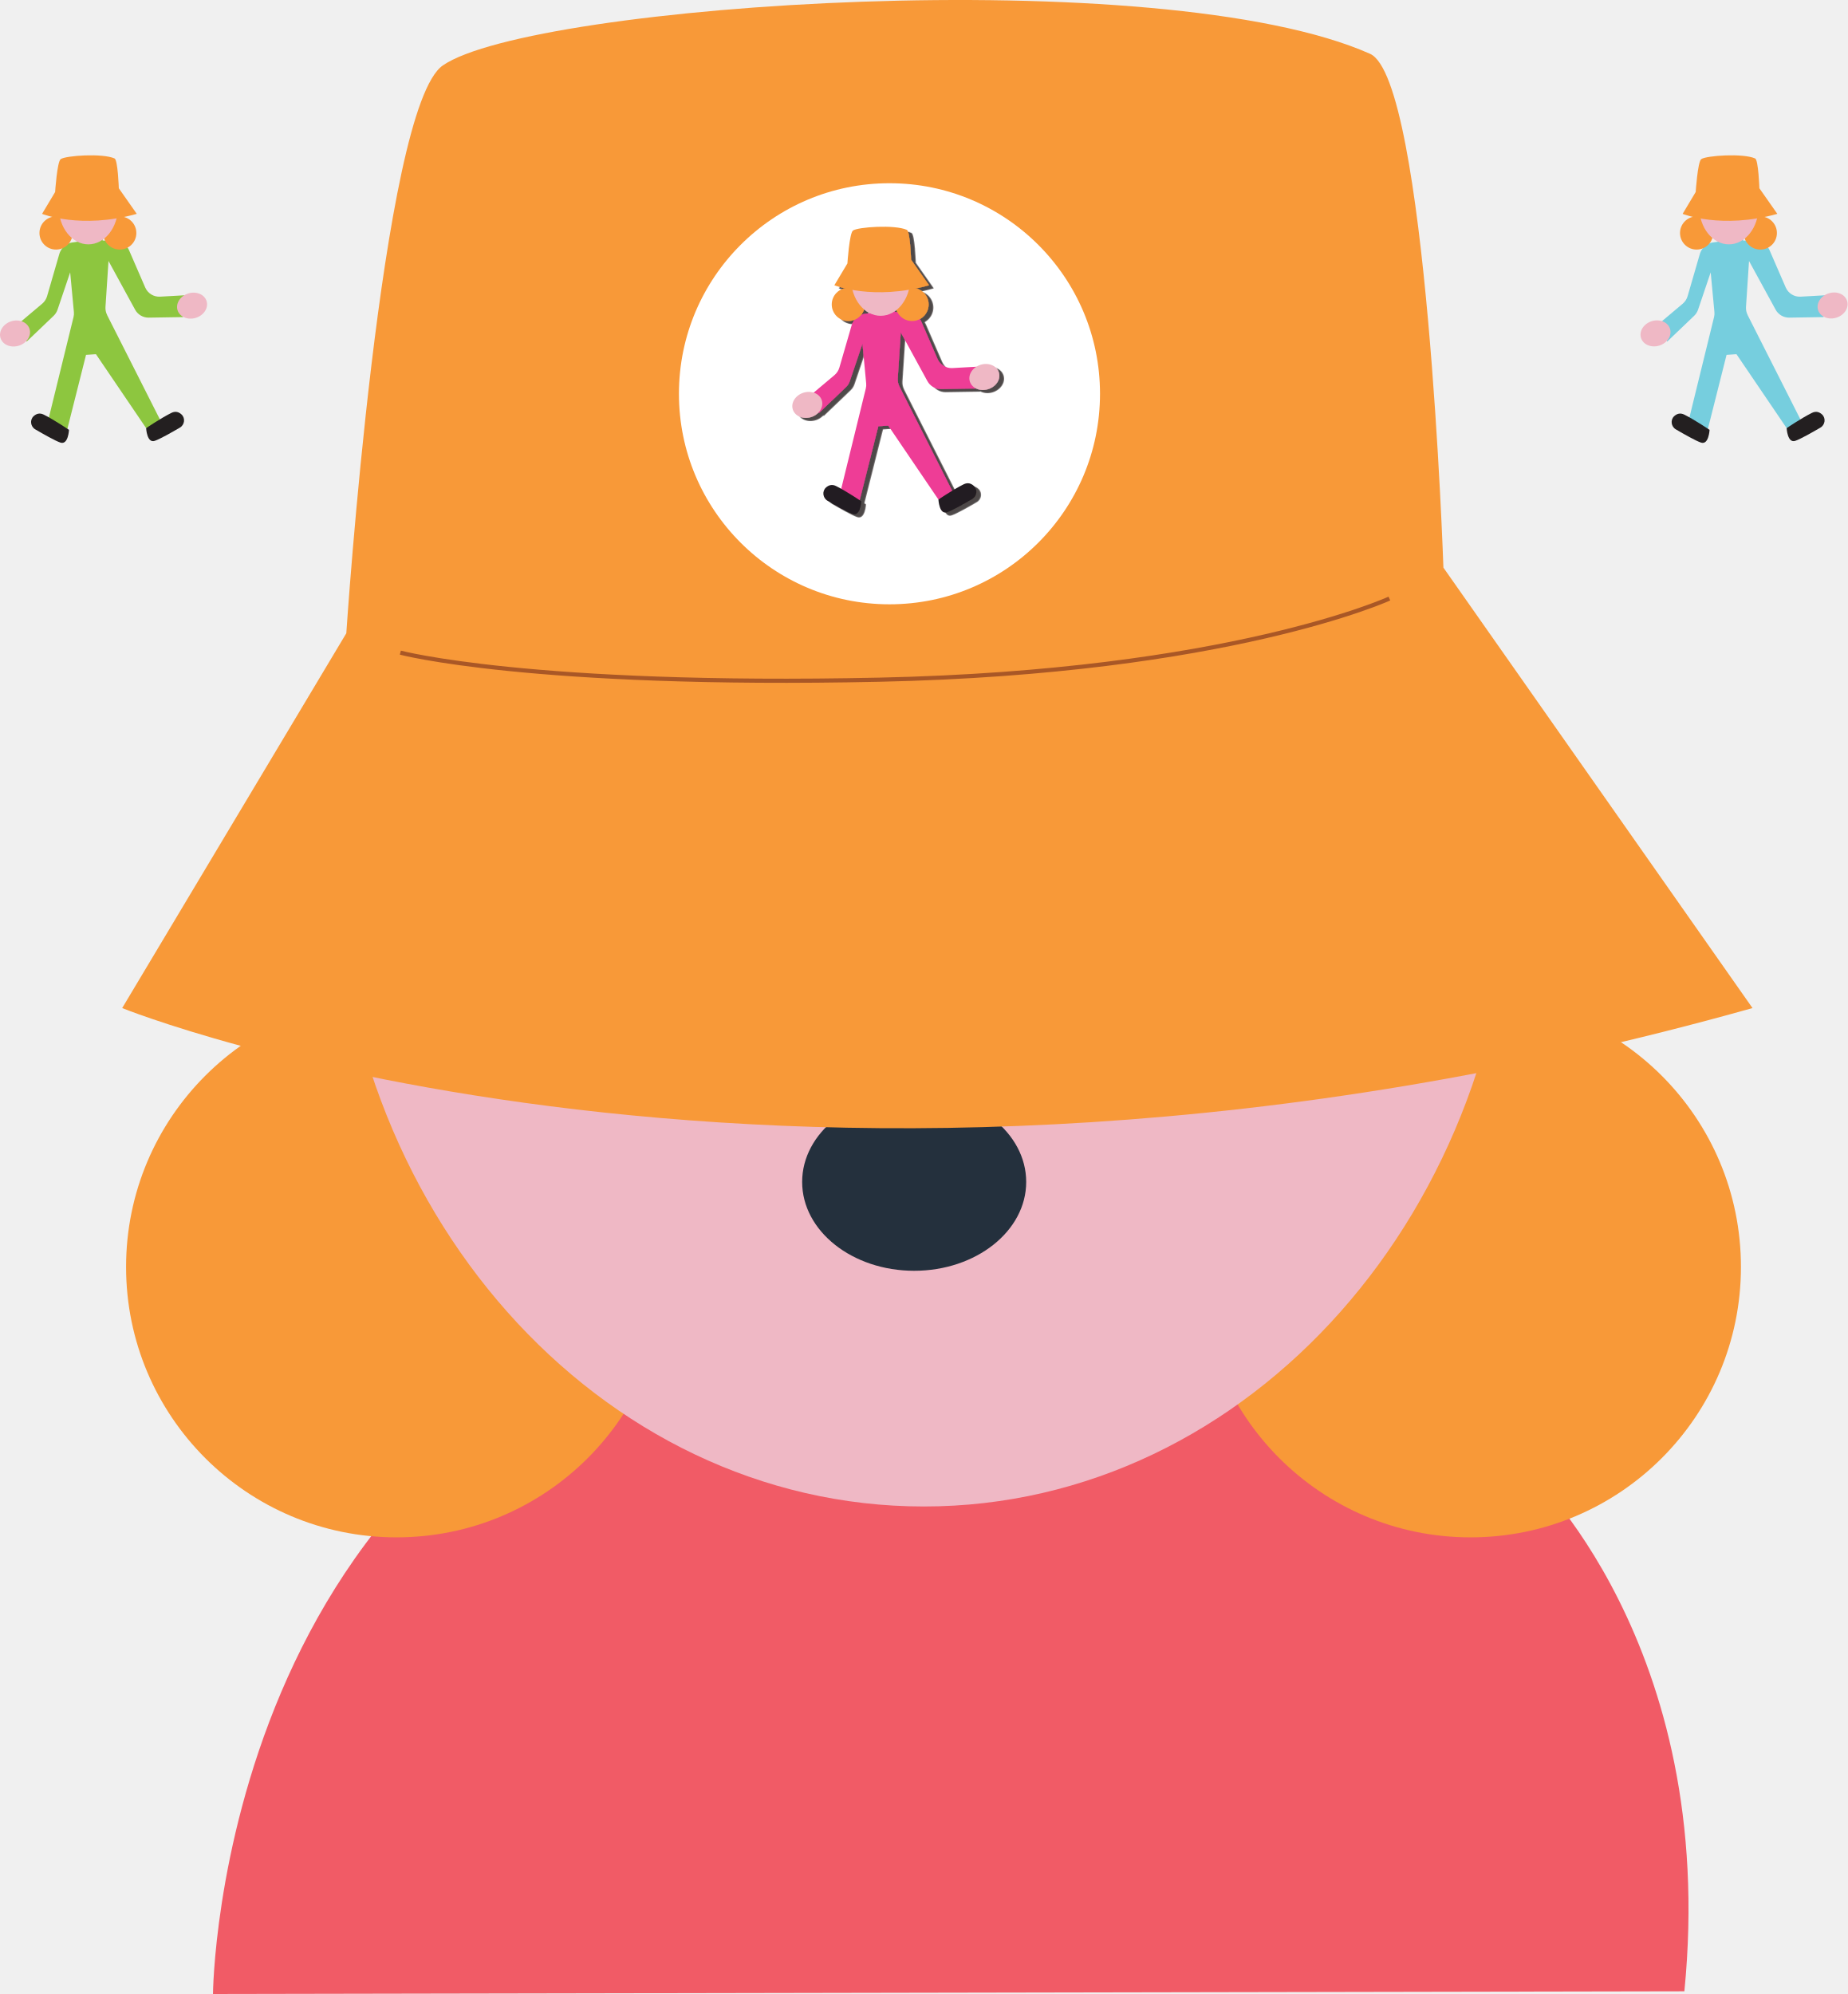
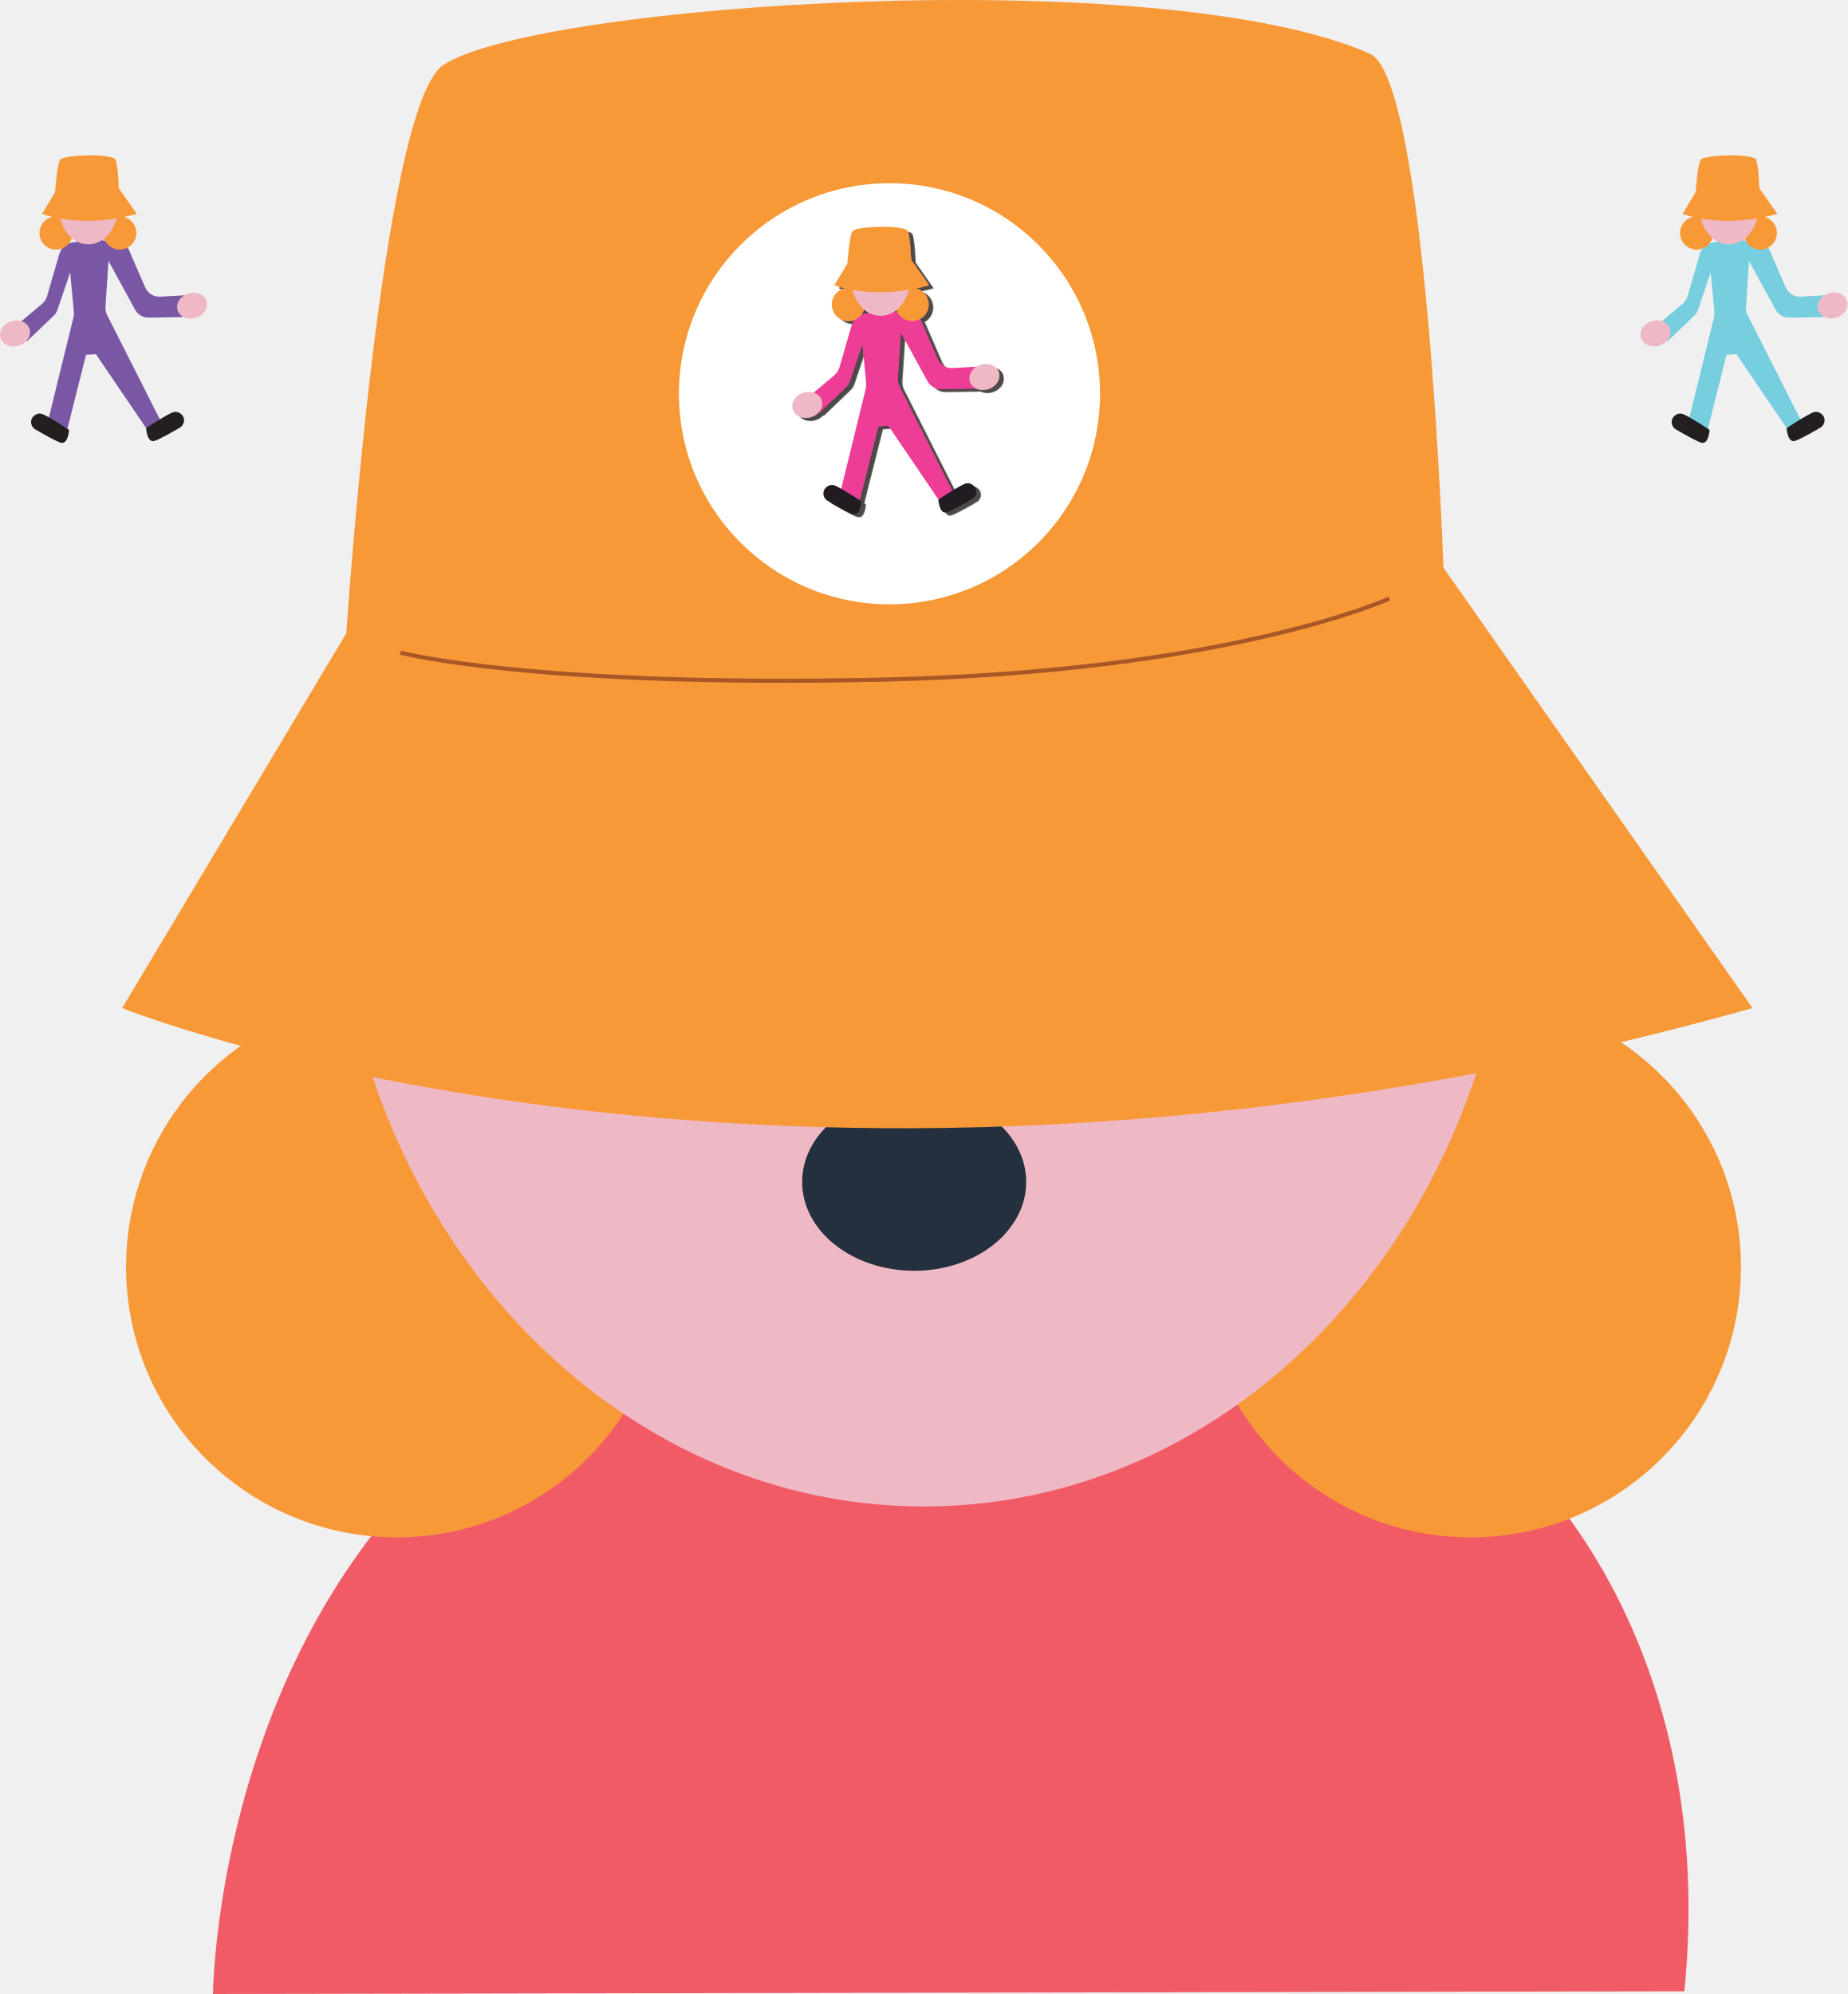
<svg xmlns="http://www.w3.org/2000/svg" id="Layer_2" viewBox="0 0 445.8 481.12">
  <defs>
-     <style>.cls-1{fill:#f89938;}.cls-2{fill:#efb8c5;}.cls-3{fill:#ee3c96;}.cls-4{fill:#fff;}.cls-5{fill:#f15b66;}.cls-6{fill:#8dc63f;}.cls-7{fill:#231f20;}.cls-8{fill:#24303d;}.cls-9{fill:#76cede;}.cls-10{filter:url(#drop-shadow-1);}.cls-11{fill:none;stroke:#a95726;stroke-miterlimit:10;}</style>
-     <filter id="drop-shadow-1" filterUnits="userSpaceOnUse">
+     <style>
+       .cls-1 {
+         filter: url(#drop-shadow-1);
+       }
+ 
+       .cls-2 {
+         fill: #ee3c96;
+       }
+ 
+       .cls-3 {
+         fill: #231f20;
+       }
+ 
+       .cls-4 {
+         fill: #7a57a4;
+       }
+ 
+       .cls-5 {
+         fill: #76cede;
+       }
+ 
+       .cls-6 {
+         fill: #24303d;
+       }
+ 
+       .cls-7 {
+         fill: #fff;
+       }
+ 
+       .cls-8 {
+         fill: none;
+         stroke: #a95726;
+         stroke-miterlimit: 10;
+       }
+ 
+       .cls-9 {
+         fill: #f15b66;
+       }
+ 
+       .cls-10 {
+         fill: #efb8c5;
+       }
+ 
+       .cls-11 {
+         fill: #f89938;
+       }
+     </style>
+     <filter id="drop-shadow-1" x="191.17" y="54.7" width="51.06" height="70.13" filterUnits="userSpaceOnUse">
      <feOffset dx="1.11" dy=".74" />
      <feGaussianBlur result="blur" stdDeviation="0" />
      <feFlood flood-color="#231f20" flood-opacity=".8" />
      <feComposite in2="blur" operator="in" />
      <feComposite in="SourceGraphic" />
    </filter>
  </defs>
-   <g id="Layer_2-2">
-     <path class="cls-5" d="m51.39,481.12s1.02-138.73,128.53-166.27,188.72,39.78,188.72,39.78c0,0,46.08,42.17,37.78,125.84l-355.03.65Z" />
-     <circle class="cls-1" cx="95.67" cy="305.69" r="65.25" />
-     <circle class="cls-1" cx="354.82" cy="305.69" r="65.25" />
-     <path class="cls-2" d="m365.07,203.15c0,88.55-63.65,160.34-142.16,160.34s-142.16-71.79-142.16-160.34,63.18-51.27,141.69-51.27,142.62-37.28,142.62,51.27Z" />
-     <ellipse class="cls-8" cx="220.58" cy="285.18" rx="27.03" ry="21.44" />
-     <path class="cls-1" d="m83.55,152.81l-54.07,90.42s161.27,65.25,393.38,0l-74.58-106.27s-3.98-117.88-17.71-123.98C280.24-9.39,128.49.91,106.86,15.78c-14.92,10.25-23.3,137.03-23.3,137.03Z" />
-     <path class="cls-11" d="m96.6,157.47s31.3,8.34,115.59,6.53,123.05-19.58,123.05-19.58" />
-     <circle class="cls-4" cx="214.62" cy="95.01" r="50.8" />
-     <g class="cls-10">
-       <path class="cls-3" d="m217.01,93.24l12.92,25.54-3.5,1.75-12.11-17.84-2.39.16-4.62,18.32-4.62-2.07,6.22-25.36c.1-.4.13-.81.09-1.22l-.9-9.58-3.05,9.02c-.19.56-.52,1.07-.95,1.48l-6.51,6.22-1.43-4.78,5.2-4.38c.56-.47.96-1.1,1.17-1.8l2.96-10.21c.16-.54.44-1.04.81-1.46l.11-.13c.58-.64,1.37-1.06,2.23-1.17l2.18-.3.32-3.82h5.26l-.48,3.66,3.12.11c.87.03,1.69.37,2.34.94h0c.39.35.71.79.92,1.27l3.91,9.01c.62,1.42,2.05,2.3,3.59,2.21l5.87-.33-.32,5.26-8.29.13c-1.37.02-2.64-.72-3.29-1.92l-6.42-11.75-.73,11.1c-.04.66.09,1.32.39,1.91Z" />
-       <circle class="cls-1" cx="204.69" cy="73.46" r="4" />
-       <circle class="cls-1" cx="220.07" cy="73.46" r="4" />
-       <ellipse class="cls-2" cx="212.49" cy="67.14" rx="7.16" ry="9.06" />
-       <ellipse class="cls-2" cx="237.51" cy="90.98" rx="3.67" ry="3.08" transform="translate(-16.35 75.43) rotate(-17.46)" />
-       <ellipse class="cls-2" cx="194.79" cy="97.71" rx="3.67" ry="3.08" transform="translate(-20.34 62.93) rotate(-17.46)" />
-       <path class="cls-7" d="m226.43,120.53s.18,3.7,2.07,3.07c1.24-.41,4.17-2.08,6.07-3.19,1.15-.67,1.37-2.28.4-3.18-.61-.56-1.43-.89-2.46-.37-2.53,1.26-6.08,3.67-6.08,3.67Z" />
-       <path class="cls-7" d="m207.82,120.95s-.18,3.7-2.07,3.07c-1.24-.41-4.17-2.08-6.07-3.19-1.15-.67-1.37-2.28-.4-3.18.61-.56,1.43-.89,2.46-.37,2.53,1.26,6.08,3.67,6.08,3.67Z" />
-       <path class="cls-1" d="m204.46,63.58l-3.14,5.25s9.37,3.79,22.85,0l-4.33-6.17s-.23-6.85-1.03-7.2c-2.92-1.3-11.74-.7-12.99.16-.87.6-1.35,7.96-1.35,7.96Z" />
+   <g id="Layer_2-2" data-name="Layer_2">
+     <path class="cls-9" d="M51.39,481.12s1.02-138.73,128.53-166.27,188.72,39.78,188.72,39.78c0,0,46.08,42.17,37.78,125.84l-355.03.65Z" />
+     <circle class="cls-11" cx="95.67" cy="305.69" r="65.25" />
+     <circle class="cls-11" cx="354.82" cy="305.69" r="65.25" />
+     <path class="cls-10" d="M365.07,203.15c0,88.55-63.65,160.34-142.16,160.34s-142.16-71.79-142.16-160.34,63.18-51.27,141.69-51.27,142.62-37.28,142.62,51.27Z" />
+     <ellipse class="cls-6" cx="220.58" cy="285.18" rx="27.03" ry="21.44" />
+     <path class="cls-11" d="M83.55,152.81l-54.07,90.42s161.27,65.25,393.38,0l-74.58-106.27s-3.98-117.88-17.71-123.98C280.24-9.39,128.49.91,106.86,15.78c-14.92,10.25-23.3,137.03-23.3,137.03Z" />
+     <path class="cls-8" d="M96.6,157.47s31.3,8.34,115.59,6.53,123.05-19.58,123.05-19.58" />
+     <circle class="cls-7" cx="214.62" cy="95.01" r="50.8" />
+     <g class="cls-1">
+       <path class="cls-2" d="M217.01,93.24l12.92,25.54-3.5,1.75-12.11-17.84-2.39.16-4.62,18.32-4.62-2.07,6.22-25.36c.1-.4.13-.81.09-1.22l-.9-9.58-3.05,9.02c-.19.56-.52,1.07-.95,1.48l-6.51,6.22-1.43-4.78,5.2-4.38c.56-.47.96-1.1,1.17-1.8l2.96-10.21c.16-.54.44-1.04.81-1.46l.11-.13c.58-.64,1.37-1.06,2.23-1.17l2.18-.3.32-3.82h5.26l-.48,3.66,3.12.11c.87.03,1.69.37,2.34.94h0c.39.35.71.79.92,1.27l3.91,9.01c.62,1.42,2.05,2.3,3.59,2.21l5.87-.33-.32,5.26-8.29.13c-1.37.02-2.64-.72-3.29-1.92l-6.42-11.75-.73,11.1c-.04.66.09,1.32.39,1.91Z" />
+       <circle class="cls-11" cx="204.69" cy="73.46" r="4" />
+       <circle class="cls-11" cx="220.07" cy="73.46" r="4" />
+       <ellipse class="cls-10" cx="212.49" cy="67.14" rx="7.16" ry="9.06" />
+       <ellipse class="cls-10" cx="237.51" cy="90.98" rx="3.67" ry="3.08" transform="translate(-16.35 75.43) rotate(-17.46)" />
+       <ellipse class="cls-10" cx="194.79" cy="97.71" rx="3.67" ry="3.08" transform="translate(-20.34 62.93) rotate(-17.46)" />
+       <path class="cls-3" d="M226.43,120.53s.18,3.7,2.07,3.07c1.24-.41,4.17-2.08,6.07-3.19,1.15-.67,1.37-2.28.4-3.18-.61-.56-1.43-.89-2.46-.37-2.53,1.26-6.08,3.67-6.08,3.67Z" />
+       <path class="cls-3" d="M207.82,120.95s-.18,3.7-2.07,3.07c-1.24-.41-4.17-2.08-6.07-3.19-1.15-.67-1.37-2.28-.4-3.18.61-.56,1.43-.89,2.46-.37,2.53,1.26,6.08,3.67,6.08,3.67Z" />
+       <path class="cls-11" d="M204.46,63.58l-3.14,5.25s9.37,3.79,22.85,0l-4.33-6.17s-.23-6.85-1.03-7.2c-2.92-1.3-11.74-.7-12.99.16-.87.6-1.35,7.96-1.35,7.96Z" />
    </g>
-     <path class="cls-9" d="m421.68,76.01l12.92,25.54-3.5,1.75-12.11-17.84-2.39.16-4.62,18.32-4.62-2.07,6.22-25.36c.1-.4.13-.81.09-1.22l-.9-9.58-3.05,9.02c-.19.56-.52,1.07-.95,1.48l-6.51,6.22-1.43-4.78,5.2-4.38c.56-.47.96-1.1,1.17-1.8l2.96-10.21c.16-.54.44-1.04.81-1.46l.11-.13c.58-.64,1.37-1.06,2.23-1.17l2.18-.3.32-3.82h5.26l-.48,3.66,3.12.11c.87.03,1.69.37,2.34.94h0c.39.35.71.79.92,1.27l3.91,9.01c.62,1.42,2.05,2.3,3.59,2.21l5.87-.33-.32,5.26-8.29.13c-1.37.02-2.64-.72-3.29-1.92l-6.42-11.75-.73,11.1c-.04.66.09,1.32.39,1.91Z" />
-     <circle class="cls-1" cx="409.37" cy="56.22" r="4" />
-     <circle class="cls-1" cx="424.75" cy="56.22" r="4" />
-     <ellipse class="cls-2" cx="417.16" cy="49.9" rx="7.16" ry="9.06" />
-     <ellipse class="cls-2" cx="442.19" cy="73.75" rx="3.67" ry="3.08" transform="translate(-1.76 136.03) rotate(-17.46)" />
-     <ellipse class="cls-2" cx="399.46" cy="80.47" rx="3.67" ry="3.08" transform="translate(-5.74 123.53) rotate(-17.46)" />
-     <path class="cls-7" d="m431.1,103.3s.18,3.7,2.07,3.07c1.24-.41,4.17-2.08,6.07-3.19,1.15-.67,1.37-2.28.4-3.18-.61-.56-1.43-.89-2.46-.37-2.53,1.26-6.08,3.67-6.08,3.67Z" />
-     <path class="cls-7" d="m412.5,103.72s-.18,3.7-2.07,3.07c-1.24-.41-4.17-2.08-6.07-3.19-1.15-.67-1.37-2.28-.4-3.18.61-.56,1.43-.89,2.46-.37,2.53,1.26,6.08,3.67,6.08,3.67Z" />
-     <path class="cls-1" d="m409.14,46.35l-3.14,5.25s9.37,3.79,22.85,0l-4.33-6.17s-.23-6.85-1.03-7.2c-2.92-1.3-11.74-.7-12.99.16-.87.6-1.35,7.96-1.35,7.96Z" />
-     <path class="cls-6" d="m25.84,76.01l12.92,25.54-3.5,1.75-12.11-17.84-2.39.16-4.62,18.32-4.62-2.07,6.22-25.36c.1-.4.13-.81.09-1.22l-.9-9.58-3.05,9.02c-.19.56-.52,1.07-.95,1.48l-6.51,6.22-1.43-4.78,5.2-4.38c.56-.47.96-1.1,1.17-1.8l2.96-10.21c.16-.54.44-1.04.81-1.46l.11-.13c.58-.64,1.37-1.06,2.23-1.17l2.18-.3.32-3.82h5.26l-.48,3.66,3.12.11c.87.03,1.69.37,2.34.94h0c.39.35.71.79.92,1.27l3.91,9.01c.62,1.42,2.05,2.3,3.59,2.21l5.87-.33-.32,5.26-8.29.13c-1.37.02-2.64-.72-3.29-1.92l-6.42-11.75-.73,11.1c-.04.66.09,1.32.39,1.91Z" />
-     <circle class="cls-1" cx="13.52" cy="56.22" r="4" />
-     <circle class="cls-1" cx="28.9" cy="56.22" r="4" />
-     <ellipse class="cls-2" cx="21.32" cy="49.9" rx="7.16" ry="9.06" />
-     <ellipse class="cls-2" cx="46.34" cy="73.75" rx="3.67" ry="3.08" transform="translate(-19.99 17.3) rotate(-17.46)" />
-     <ellipse class="cls-2" cx="3.62" cy="80.47" rx="3.67" ry="3.08" transform="translate(-23.97 4.79) rotate(-17.46)" />
-     <path class="cls-7" d="m35.26,103.3s.18,3.7,2.07,3.07c1.24-.41,4.17-2.08,6.07-3.19,1.15-.67,1.37-2.28.4-3.18-.61-.56-1.43-.89-2.46-.37-2.53,1.26-6.08,3.67-6.08,3.67Z" />
-     <path class="cls-7" d="m16.65,103.72s-.18,3.7-2.07,3.07c-1.24-.41-4.17-2.08-6.07-3.19-1.15-.67-1.37-2.28-.4-3.18.61-.56,1.43-.89,2.46-.37,2.53,1.26,6.08,3.67,6.08,3.67Z" />
-     <path class="cls-1" d="m13.29,46.35l-3.14,5.25s9.37,3.79,22.85,0l-4.33-6.17s-.23-6.85-1.03-7.2c-2.92-1.3-11.74-.7-12.99.16-.87.6-1.35,7.96-1.35,7.96Z" />
+     <g>
+       <path class="cls-5" d="M421.68,76.01l12.92,25.54-3.5,1.75-12.11-17.84-2.39.16-4.62,18.32-4.62-2.07,6.22-25.36c.1-.4.13-.81.09-1.22l-.9-9.58-3.05,9.02c-.19.56-.52,1.07-.95,1.48l-6.51,6.22-1.43-4.78,5.2-4.38c.56-.47.96-1.1,1.17-1.8l2.96-10.21c.16-.54.44-1.04.81-1.46l.11-.13c.58-.64,1.37-1.06,2.23-1.17l2.18-.3.32-3.82h5.26l-.48,3.66,3.12.11c.87.03,1.69.37,2.34.94h0c.39.35.71.79.92,1.27l3.91,9.01c.62,1.42,2.05,2.3,3.59,2.21l5.87-.33-.32,5.26-8.29.13c-1.37.02-2.64-.72-3.29-1.92l-6.42-11.75-.73,11.1c-.04.66.09,1.32.39,1.91Z" />
+       <circle class="cls-11" cx="409.37" cy="56.22" r="4" />
+       <circle class="cls-11" cx="424.75" cy="56.22" r="4" />
+       <ellipse class="cls-10" cx="417.16" cy="49.9" rx="7.16" ry="9.06" />
+       <ellipse class="cls-10" cx="442.19" cy="73.75" rx="3.67" ry="3.08" transform="translate(-1.76 136.03) rotate(-17.46)" />
+       <ellipse class="cls-10" cx="399.46" cy="80.47" rx="3.67" ry="3.08" transform="translate(-5.74 123.53) rotate(-17.46)" />
+       <path class="cls-3" d="M431.1,103.3s.18,3.7,2.07,3.07c1.24-.41,4.17-2.08,6.07-3.19,1.15-.67,1.37-2.28.4-3.18-.61-.56-1.43-.89-2.46-.37-2.53,1.26-6.08,3.67-6.08,3.67Z" />
+       <path class="cls-3" d="M412.5,103.72s-.18,3.7-2.07,3.07c-1.24-.41-4.17-2.08-6.07-3.19-1.15-.67-1.37-2.28-.4-3.18.61-.56,1.43-.89,2.46-.37,2.53,1.26,6.08,3.67,6.08,3.67Z" />
+       <path class="cls-11" d="M409.14,46.35l-3.14,5.25s9.37,3.79,22.85,0l-4.33-6.17s-.23-6.85-1.03-7.2c-2.92-1.3-11.74-.7-12.99.16-.87.6-1.35,7.96-1.35,7.96Z" />
+     </g>
+     <g>
+       <path class="cls-4" d="M25.84,76.01l12.92,25.54-3.5,1.75-12.11-17.84-2.39.16-4.62,18.32-4.62-2.07,6.22-25.36c.1-.4.13-.81.09-1.22l-.9-9.58-3.05,9.02c-.19.56-.52,1.07-.95,1.48l-6.51,6.22-1.43-4.78,5.2-4.38c.56-.47.96-1.1,1.17-1.8l2.96-10.21c.16-.54.44-1.04.81-1.46l.11-.13c.58-.64,1.37-1.06,2.23-1.17l2.18-.3.32-3.82h5.26l-.48,3.66,3.12.11c.87.03,1.69.37,2.34.94h0c.39.35.71.79.92,1.27l3.91,9.01c.62,1.42,2.05,2.3,3.59,2.21l5.87-.33-.32,5.26-8.29.13c-1.37.02-2.64-.72-3.29-1.92l-6.42-11.75-.73,11.1c-.04.66.09,1.32.39,1.91Z" />
+       <circle class="cls-11" cx="13.52" cy="56.22" r="4" />
+       <circle class="cls-11" cx="28.9" cy="56.22" r="4" />
+       <ellipse class="cls-10" cx="21.32" cy="49.9" rx="7.16" ry="9.06" />
+       <ellipse class="cls-10" cx="46.34" cy="73.75" rx="3.67" ry="3.08" transform="translate(-19.99 17.3) rotate(-17.46)" />
+       <ellipse class="cls-10" cx="3.62" cy="80.47" rx="3.67" ry="3.08" transform="translate(-23.97 4.79) rotate(-17.46)" />
+       <path class="cls-3" d="M35.26,103.3s.18,3.7,2.07,3.07c1.24-.41,4.17-2.08,6.07-3.19,1.15-.67,1.37-2.28.4-3.18-.61-.56-1.43-.89-2.46-.37-2.53,1.26-6.08,3.67-6.08,3.67Z" />
+       <path class="cls-3" d="M16.65,103.72s-.18,3.7-2.07,3.07c-1.24-.41-4.17-2.08-6.07-3.19-1.15-.67-1.37-2.28-.4-3.18.61-.56,1.43-.89,2.46-.37,2.53,1.26,6.08,3.67,6.08,3.67Z" />
+       <path class="cls-11" d="M13.29,46.35l-3.14,5.25s9.37,3.79,22.85,0l-4.33-6.17s-.23-6.85-1.03-7.2c-2.92-1.3-11.74-.7-12.99.16-.87.6-1.35,7.96-1.35,7.96Z" />
+     </g>
  </g>
</svg>
